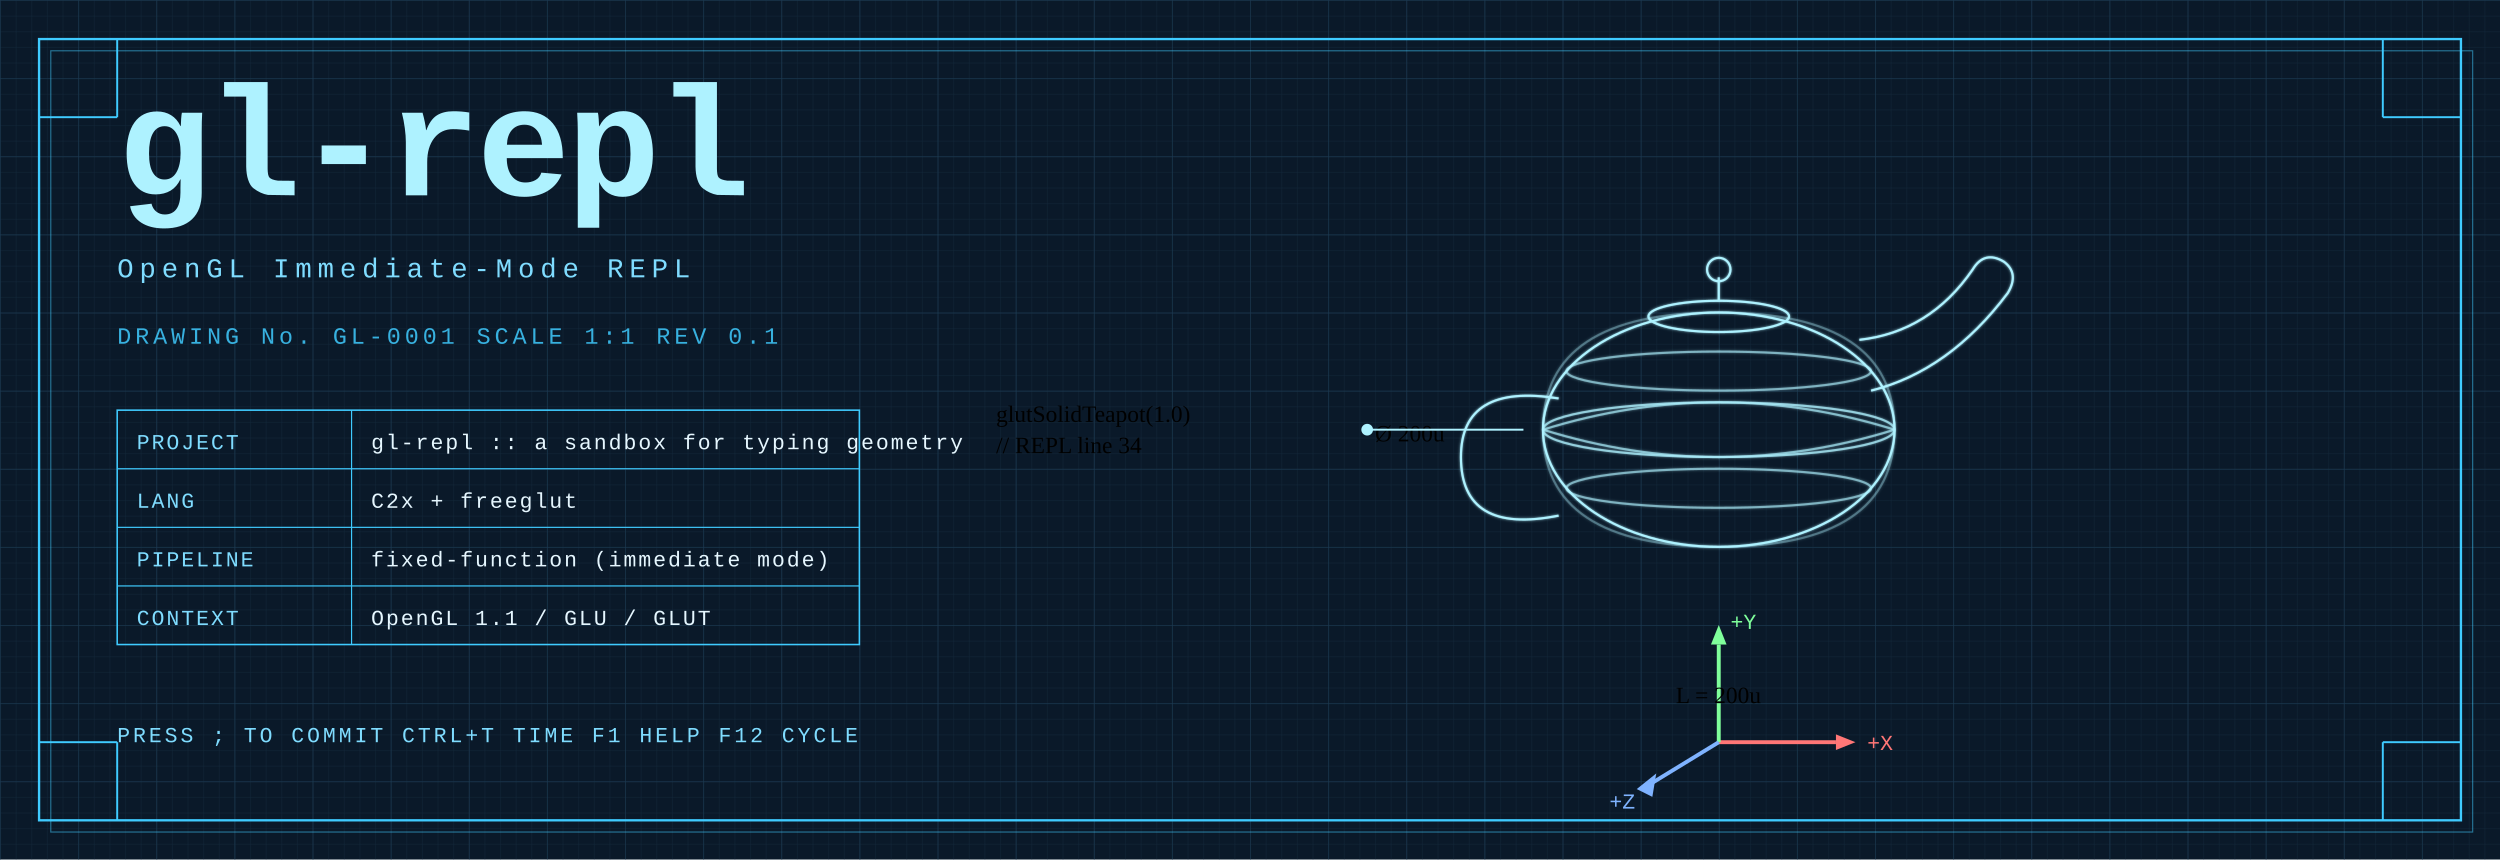
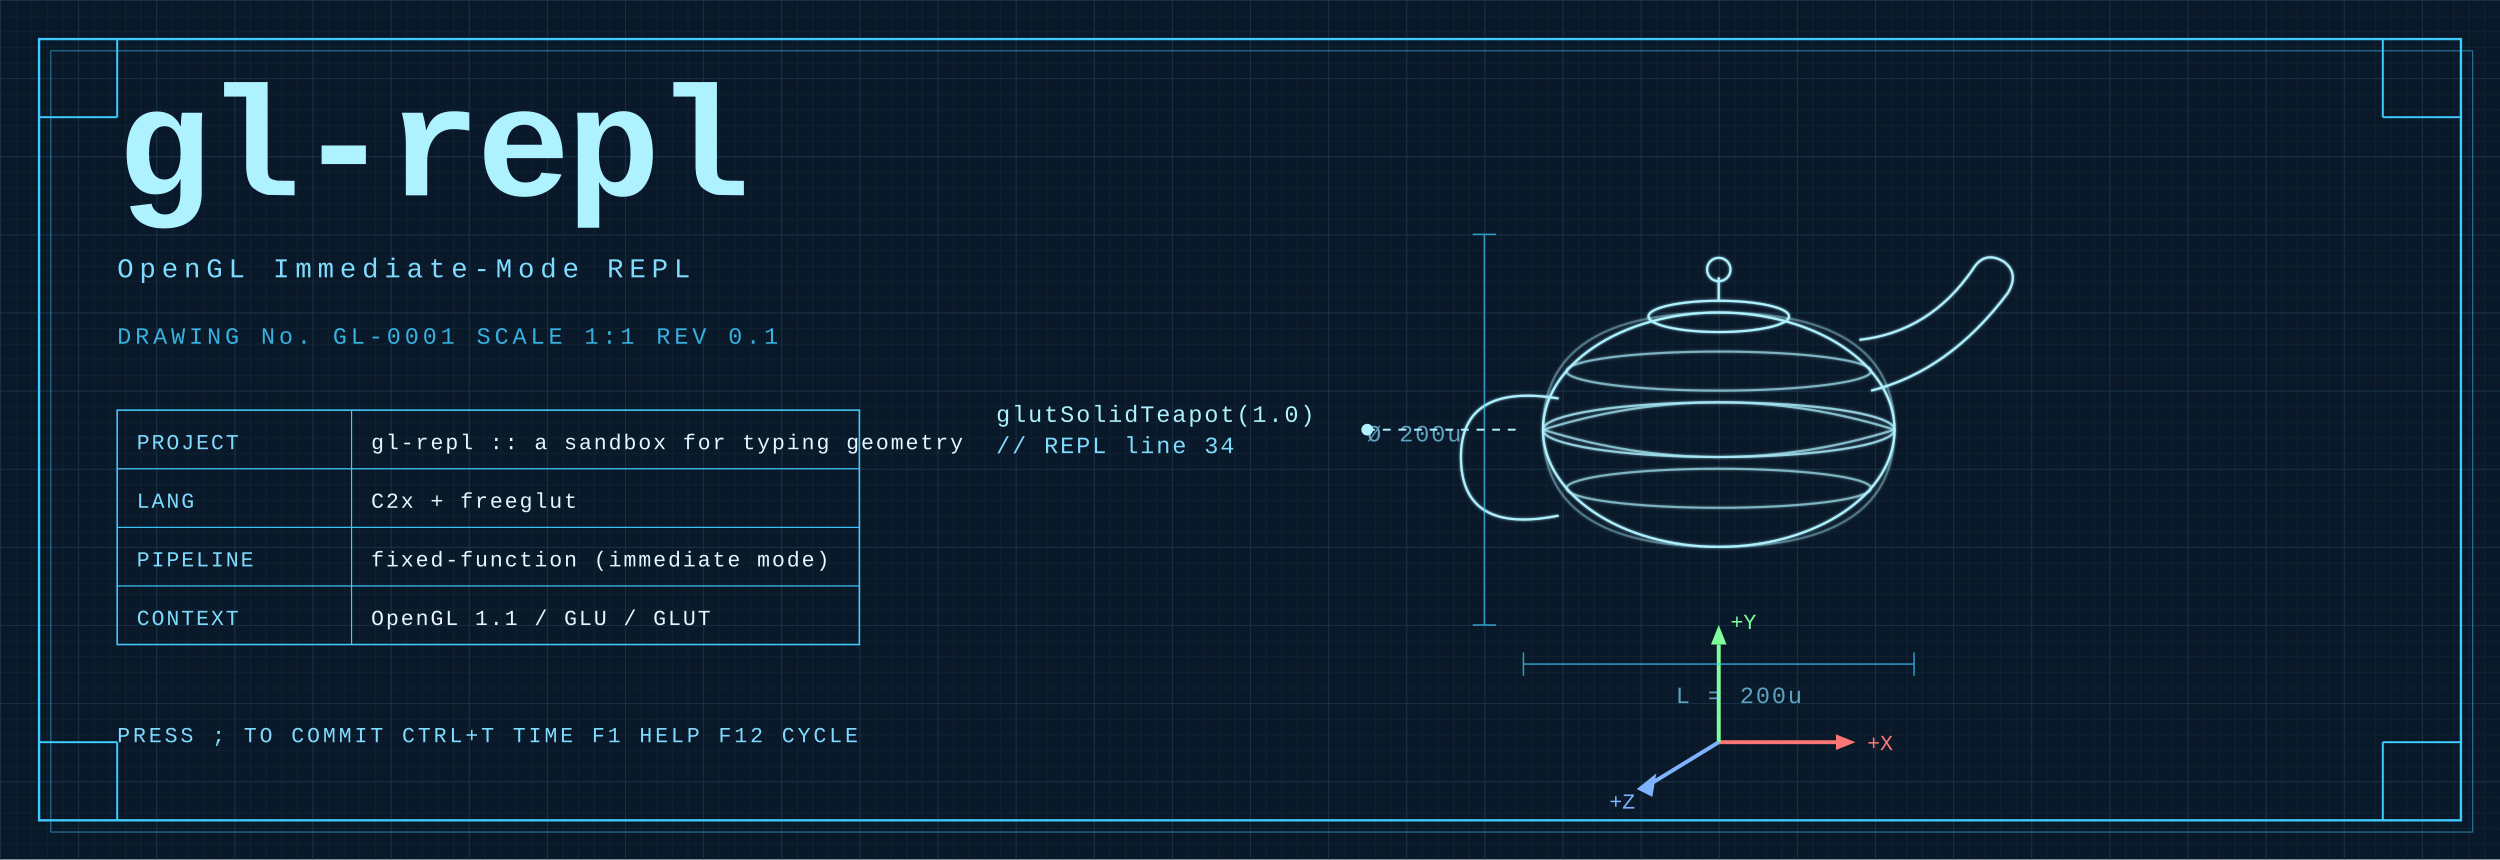
- <svg xmlns="http://www.w3.org/2000/svg" viewBox="0 0 1280 440" role="img" aria-label="gl-repl — blueprint">
+ <svg xmlns="http://www.w3.org/2000/svg" viewBox="0 0 1280 440" role="img" aria-label="gl-repl blueprint">
  <defs>
    <pattern id="bp-grid" x="0" y="0" width="40" height="40" patternUnits="userSpaceOnUse">
      <path d="M 40 0 L 0 0 0 40" fill="none" stroke="#1c3a52" stroke-width="0.6" />
    </pattern>
    <pattern id="bp-grid-fine" x="0" y="0" width="8" height="8" patternUnits="userSpaceOnUse">
      <path d="M 8 0 L 0 0 0 8" fill="none" stroke="#142a3c" stroke-width="0.4" />
    </pattern>
    <filter id="bp-glow" x="-10%" y="-10%" width="120%" height="120%">
      <feGaussianBlur stdDeviation="0.8" result="b" />
      <feMerge>
        <feMergeNode in="b" />
        <feMergeNode in="SourceGraphic" />
      </feMerge>
    </filter>
  </defs>
  <rect width="1280" height="440" fill="#0a1929" />
  <rect width="1280" height="440" fill="url(#bp-grid-fine)" />
  <rect width="1280" height="440" fill="url(#bp-grid)" />
  <rect x="20" y="20" width="1240" height="400" fill="none" stroke="#3fcbff" stroke-width="1.2" />
-   <rect x="20" y="20" width="1240" height="400" fill="none" stroke="#3fcbff" stroke-width="0.6" opacity="0.5" transform="translate(6 6)" />
+   <rect x="26" y="26" width="1240" height="400" fill="none" stroke="#3fcbff" stroke-width="0.6" opacity="0.5" />
  <g stroke="#3fcbff" stroke-width="1">
    <path d="M 20 60 L 60 60 M 60 20 L 60 60" />
    <path d="M 1260 60 L 1220 60 M 1220 20 L 1220 60" />
    <path d="M 20 380 L 60 380 M 60 380 L 60 420" />
    <path d="M 1260 380 L 1220 380 M 1220 380 L 1220 420" />
  </g>
  <g transform="translate(60 100)">
-     <text fill="#aef2ff" font-family="'Courier New', ui-monospace, monospace" font-size="80" font-weight="700" letter-spacing="-2">gl-repl</text>
-     <text y="42" fill="#7fdcff" font-family="'Courier New', ui-monospace, monospace" font-size="14" letter-spacing="3">OpenGL Immediate-Mode REPL</text>
-     <text y="76" fill="#3fcbff" font-family="'Courier New', ui-monospace, monospace" font-size="12" letter-spacing="2" opacity="0.85">DRAWING  No. GL-0001          SCALE  1:1          REV  0.1</text>
-     <g transform="translate(0 110)" font-family="'Courier New', ui-monospace, monospace" font-size="11" letter-spacing="1">
+     <text fill="#aef2ff" font-family="'Courier New', monospace" font-size="80" font-weight="700" letter-spacing="-2">gl-repl</text>
+     <text y="42" fill="#7fdcff" font-family="'Courier New', monospace" font-size="14" letter-spacing="3">OpenGL Immediate-Mode REPL</text>
+     <text y="76" fill="#3fcbff" font-family="'Courier New', monospace" font-size="12" letter-spacing="2" opacity="0.85">DRAWING  No. GL-0001          SCALE  1:1          REV  0.1</text>
+     <g transform="translate(0 110)" font-family="'Courier New', monospace" font-size="11" letter-spacing="1">
      <rect x="0" y="0" width="380" height="120" fill="none" stroke="#3fcbff" stroke-width="0.8" />
      <line x1="0" y1="30" x2="380" y2="30" stroke="#3fcbff" stroke-width="0.6" />
      <line x1="0" y1="60" x2="380" y2="60" stroke="#3fcbff" stroke-width="0.6" />
      <line x1="0" y1="90" x2="380" y2="90" stroke="#3fcbff" stroke-width="0.6" />
      <line x1="120" y1="0" x2="120" y2="120" stroke="#3fcbff" stroke-width="0.6" />
      <g fill="#7fdcff">
        <text x="10" y="20">PROJECT</text>
        <text x="10" y="50">LANG</text>
        <text x="10" y="80">PIPELINE</text>
        <text x="10" y="110">CONTEXT</text>
      </g>
      <g fill="#e6f7ff">
        <text x="130" y="20">gl-repl :: a sandbox for typing geometry</text>
        <text x="130" y="50">C2x + freeglut</text>
        <text x="130" y="80">fixed-function (immediate mode)</text>
        <text x="130" y="110">OpenGL 1.1 / GLU / GLUT</text>
      </g>
    </g>
  </g>
-   <g class="teapot" filter="url(#bp-glow)">
+   <g filter="url(#bp-glow)">
+     <animateTransform attributeName="transform" type="rotate" from="0 880 220" to="360 880 220" dur="24s" repeatCount="indefinite" />
    <g transform="translate(880 220)" stroke="#aef2ff" stroke-width="1.1" fill="none">
      <ellipse cx="0" cy="0" rx="90" ry="60" />
      <ellipse cx="0" cy="0" rx="90" ry="14" opacity="0.7" />
      <ellipse cx="0" cy="-30" rx="78" ry="10" opacity="0.55" />
      <ellipse cx="0" cy="30" rx="78" ry="10" opacity="0.55" />
      <path d="M -90 0 q 0 -60 90 -60 q 90 0 90 60 q 0 60 -90 60 q -90 0 -90 -60 Z" opacity="0.3" />
      <path d="M 78 -20 q 40 -10 70 -50 q 6 -10 -2 -16 q -10 -6 -16 4 q -22 32 -58 36" />
      <path d="M -82 -16 q -50 -8 -50 30 q 0 40 50 30" />
      <ellipse cx="0" cy="-58" rx="36" ry="8" />
      <line x1="0" y1="-66" x2="0" y2="-78" />
      <circle cx="0" cy="-82" r="6" />
      <path d="M -90 0 q 90 -28 180 0" opacity="0.6" />
      <path d="M -90 0 q 90 28 180 0" opacity="0.6" />
    </g>
  </g>
-   <g transform="translate(880 380)" font-family="'Courier New', ui-monospace, monospace" font-size="11">
-     <line class="axis-x" stroke="#ff7676" stroke-width="2" x1="0" y1="0" x2="60" y2="0" />
-     <polygon class="axis-x" fill="#ff7676" points="60,-4 70,0 60,4" />
+   <g transform="translate(880 380)" font-family="'Courier New', monospace" font-size="11">
+     <g>
+       <animate attributeName="opacity" values="0.3;1;0.3" dur="3s" repeatCount="indefinite" />
+       <line stroke="#ff7676" stroke-width="2" x1="0" y1="0" x2="60" y2="0" />
+       <polygon fill="#ff7676" points="60,-4 70,0 60,4" />
+     </g>
    <text x="76" y="4" fill="#ff7676">+X</text>
-     <line class="axis-y" stroke="#7fff9b" stroke-width="2" x1="0" y1="0" x2="0" y2="-50" />
-     <polygon class="axis-y" fill="#7fff9b" points="-4,-50 0,-60 4,-50" />
+     <g>
+       <animate attributeName="opacity" values="0.3;1;0.3" dur="3s" begin="1s" repeatCount="indefinite" />
+       <line stroke="#7fff9b" stroke-width="2" x1="0" y1="0" x2="0" y2="-50" />
+       <polygon fill="#7fff9b" points="-4,-50 0,-60 4,-50" />
+     </g>
    <text x="6" y="-58" fill="#7fff9b">+Y</text>
-     <line class="axis-z" stroke="#7fb3ff" stroke-width="2" x1="0" y1="0" x2="-36" y2="22" />
-     <polygon class="axis-z" fill="#7fb3ff" points="-32,16 -42,24 -34,28" />
+     <g>
+       <animate attributeName="opacity" values="0.3;1;0.3" dur="3s" begin="2s" repeatCount="indefinite" />
+       <line stroke="#7fb3ff" stroke-width="2" x1="0" y1="0" x2="-36" y2="22" />
+       <polygon fill="#7fb3ff" points="-32,16 -42,24 -34,28" />
+     </g>
    <text x="-56" y="34" fill="#7fb3ff">+Z</text>
  </g>
-   <g class="dim" transform="translate(880 220)">
+   <g stroke="#3fcbff" stroke-width="0.8" fill="none" opacity="0.7" transform="translate(880 220)">
    <line x1="-120" y1="-100" x2="-120" y2="100" />
    <line x1="-126" y1="-100" x2="-114" y2="-100" />
    <line x1="-126" y1="100" x2="-114" y2="100" />
-     <line x1="-110" y1="-78" x2="-110" y2="-70" />
-     <text class="anno" x="-176" y="6">Ø  200u</text>
+     <text x="-180" y="6" fill="#7fdcff" stroke="none" font-family="'Courier New', monospace" font-size="12" letter-spacing="1">Ø 200u</text>
  </g>
-   <g class="dim" transform="translate(880 220)">
+   <g stroke="#3fcbff" stroke-width="0.8" fill="none" opacity="0.7" transform="translate(880 220)">
    <line x1="-100" y1="120" x2="100" y2="120" />
    <line x1="-100" y1="114" x2="-100" y2="126" />
    <line x1="100" y1="114" x2="100" y2="126" />
-     <text class="anno" x="-22" y="140">L = 200u</text>
+     <text x="-22" y="140" fill="#7fdcff" stroke="none" font-family="'Courier New', monospace" font-size="12" letter-spacing="1">L = 200u</text>
  </g>
  <g>
-     <line class="march" stroke="#aef2ff" x1="700" y1="220" x2="780" y2="220" />
+     <line stroke="#aef2ff" stroke-width="1" stroke-dasharray="4 4" x1="700" y1="220" x2="780" y2="220">
+       <animate attributeName="stroke-dashoffset" from="0" to="-40" dur="1.2s" repeatCount="indefinite" />
+     </line>
    <circle cx="700" cy="220" r="3" fill="#aef2ff" />
-     <text class="anno-bright" x="510" y="216">glutSolidTeapot(1.0)</text>
-     <text class="anno" x="510" y="232">// REPL line 34</text>
+     <text x="510" y="216" fill="#aef2ff" font-family="'Courier New', monospace" font-size="12" letter-spacing="1">glutSolidTeapot(1.0)</text>
+     <text x="510" y="232" fill="#7fdcff" font-family="'Courier New', monospace" font-size="12" letter-spacing="1">// REPL line 34</text>
  </g>
-   <g transform="translate(60 380)" font-family="'Courier New', ui-monospace, monospace" font-size="11" letter-spacing="1.5">
+   <g transform="translate(60 380)" font-family="'Courier New', monospace" font-size="11" letter-spacing="1.5">
    <text fill="#7fdcff">PRESS ;  TO  COMMIT          CTRL+T  TIME          F1  HELP          F12  CYCLE</text>
  </g>
</svg>
